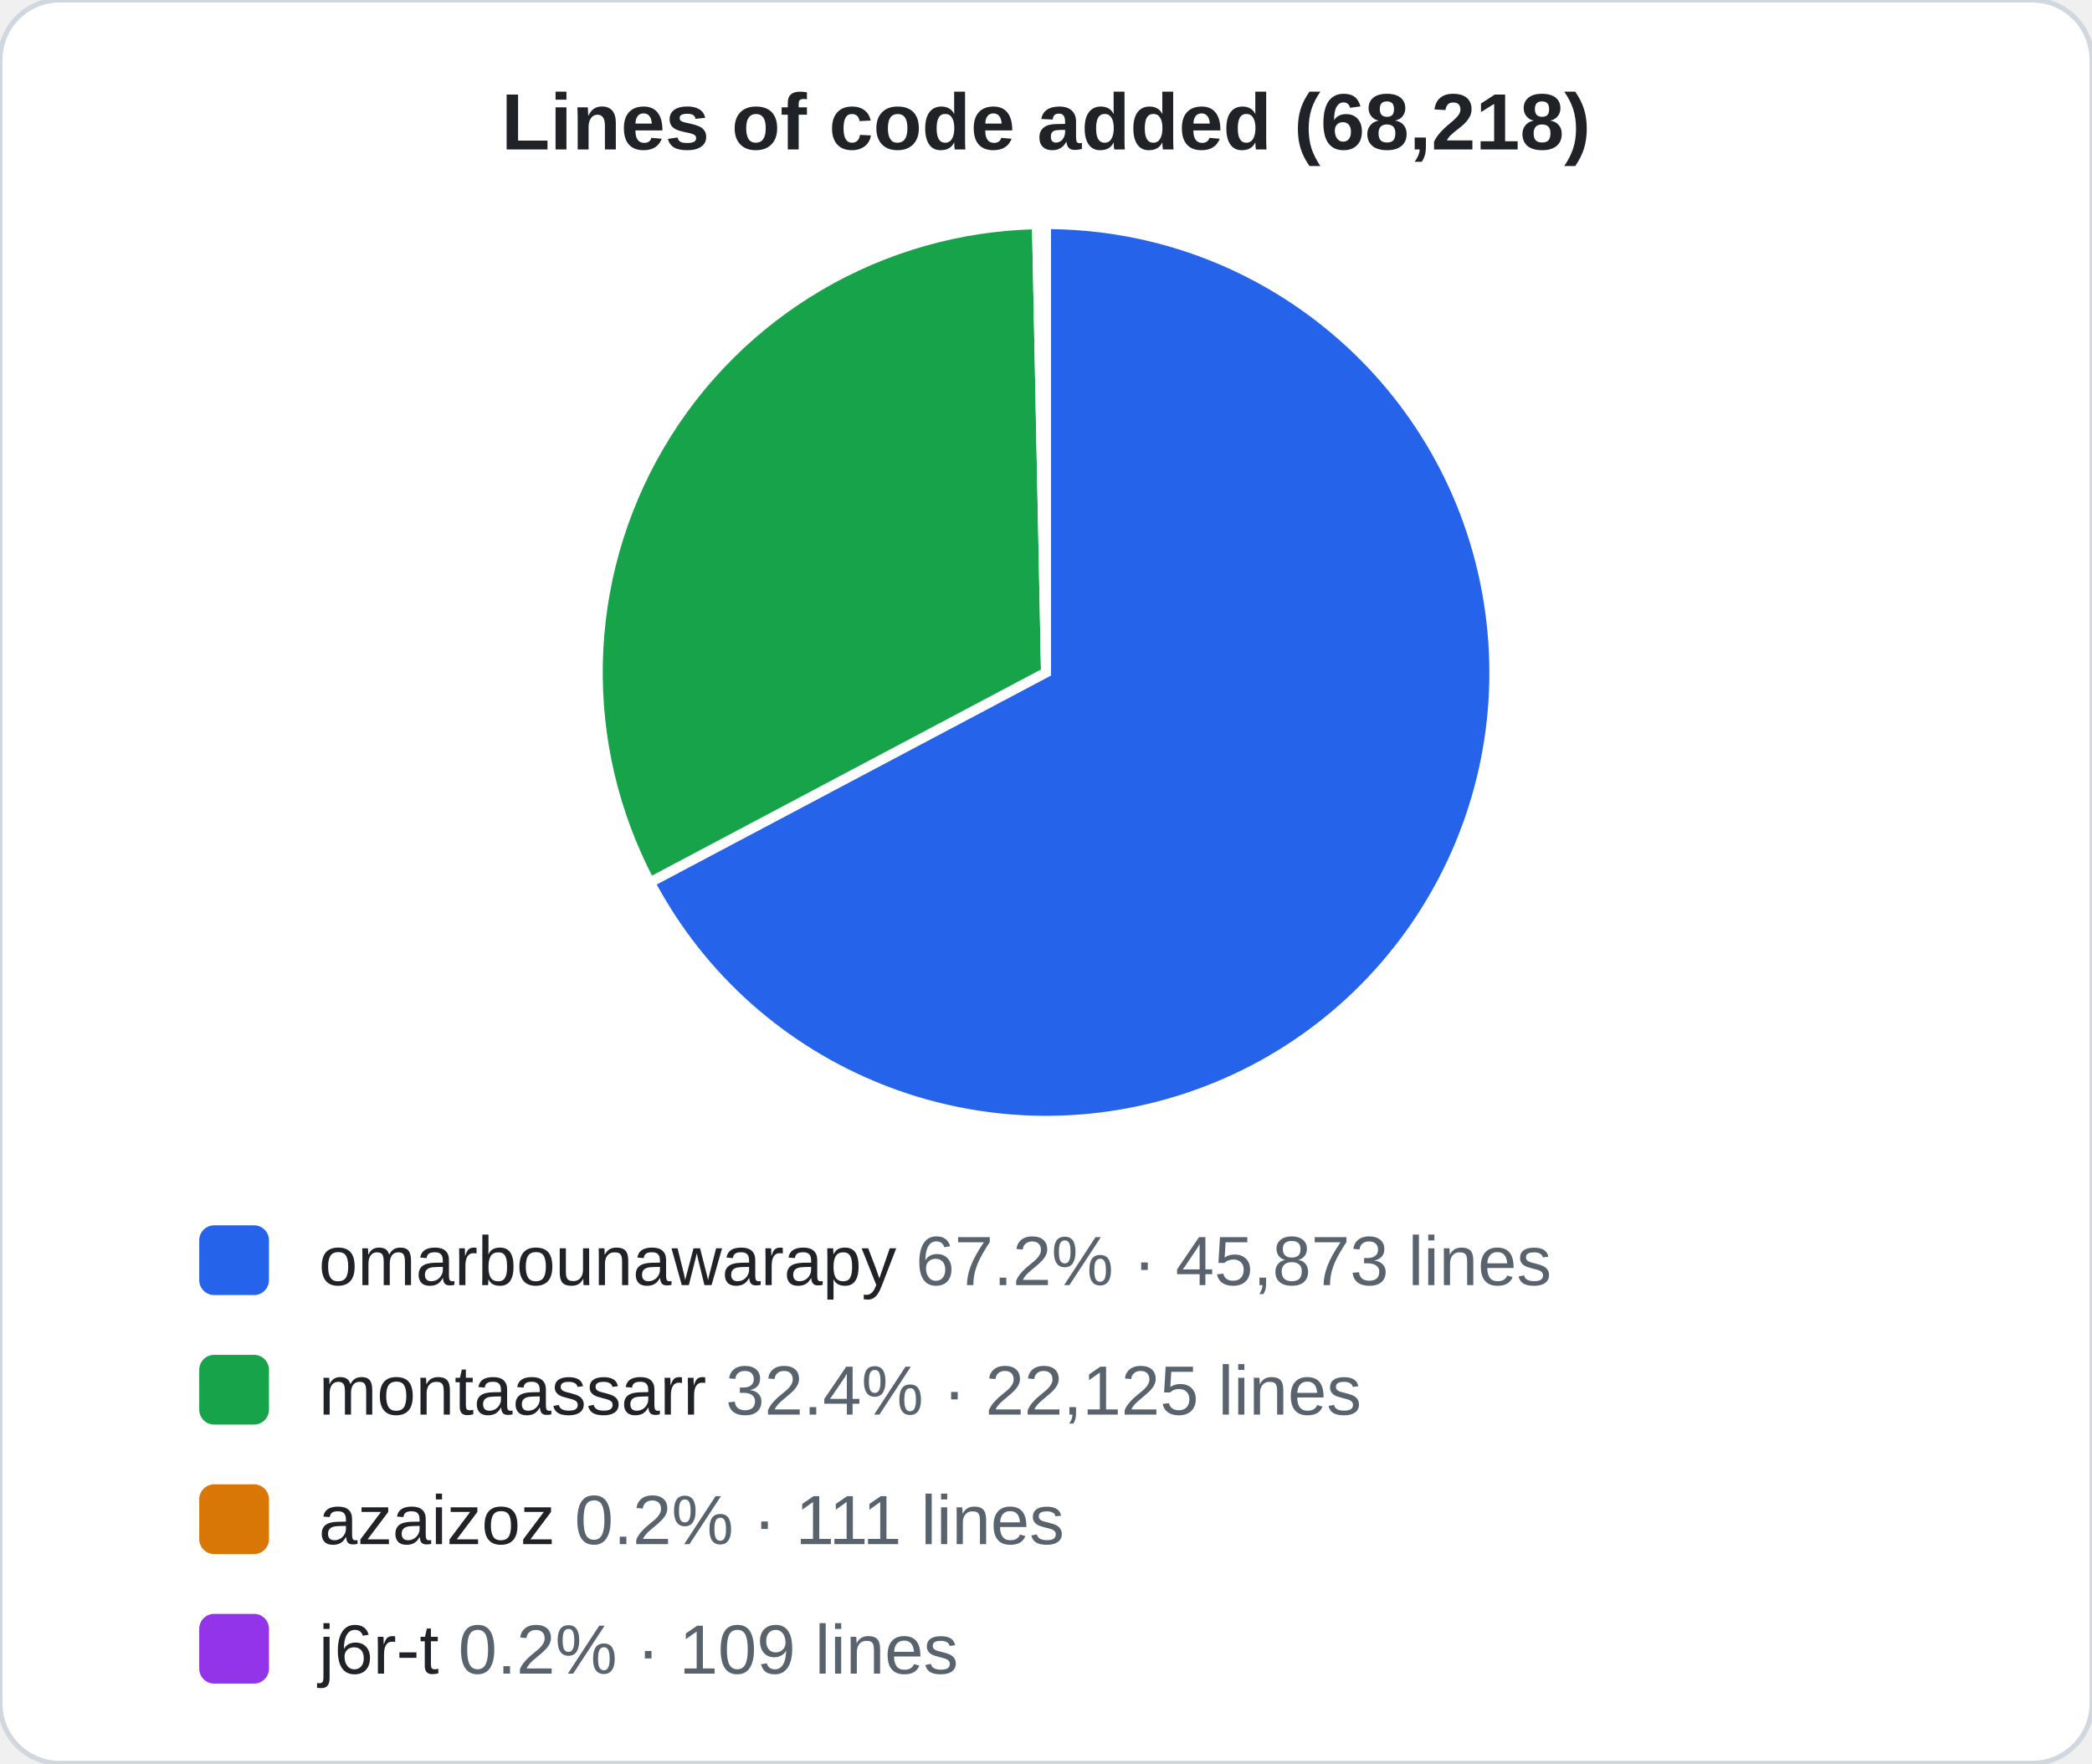
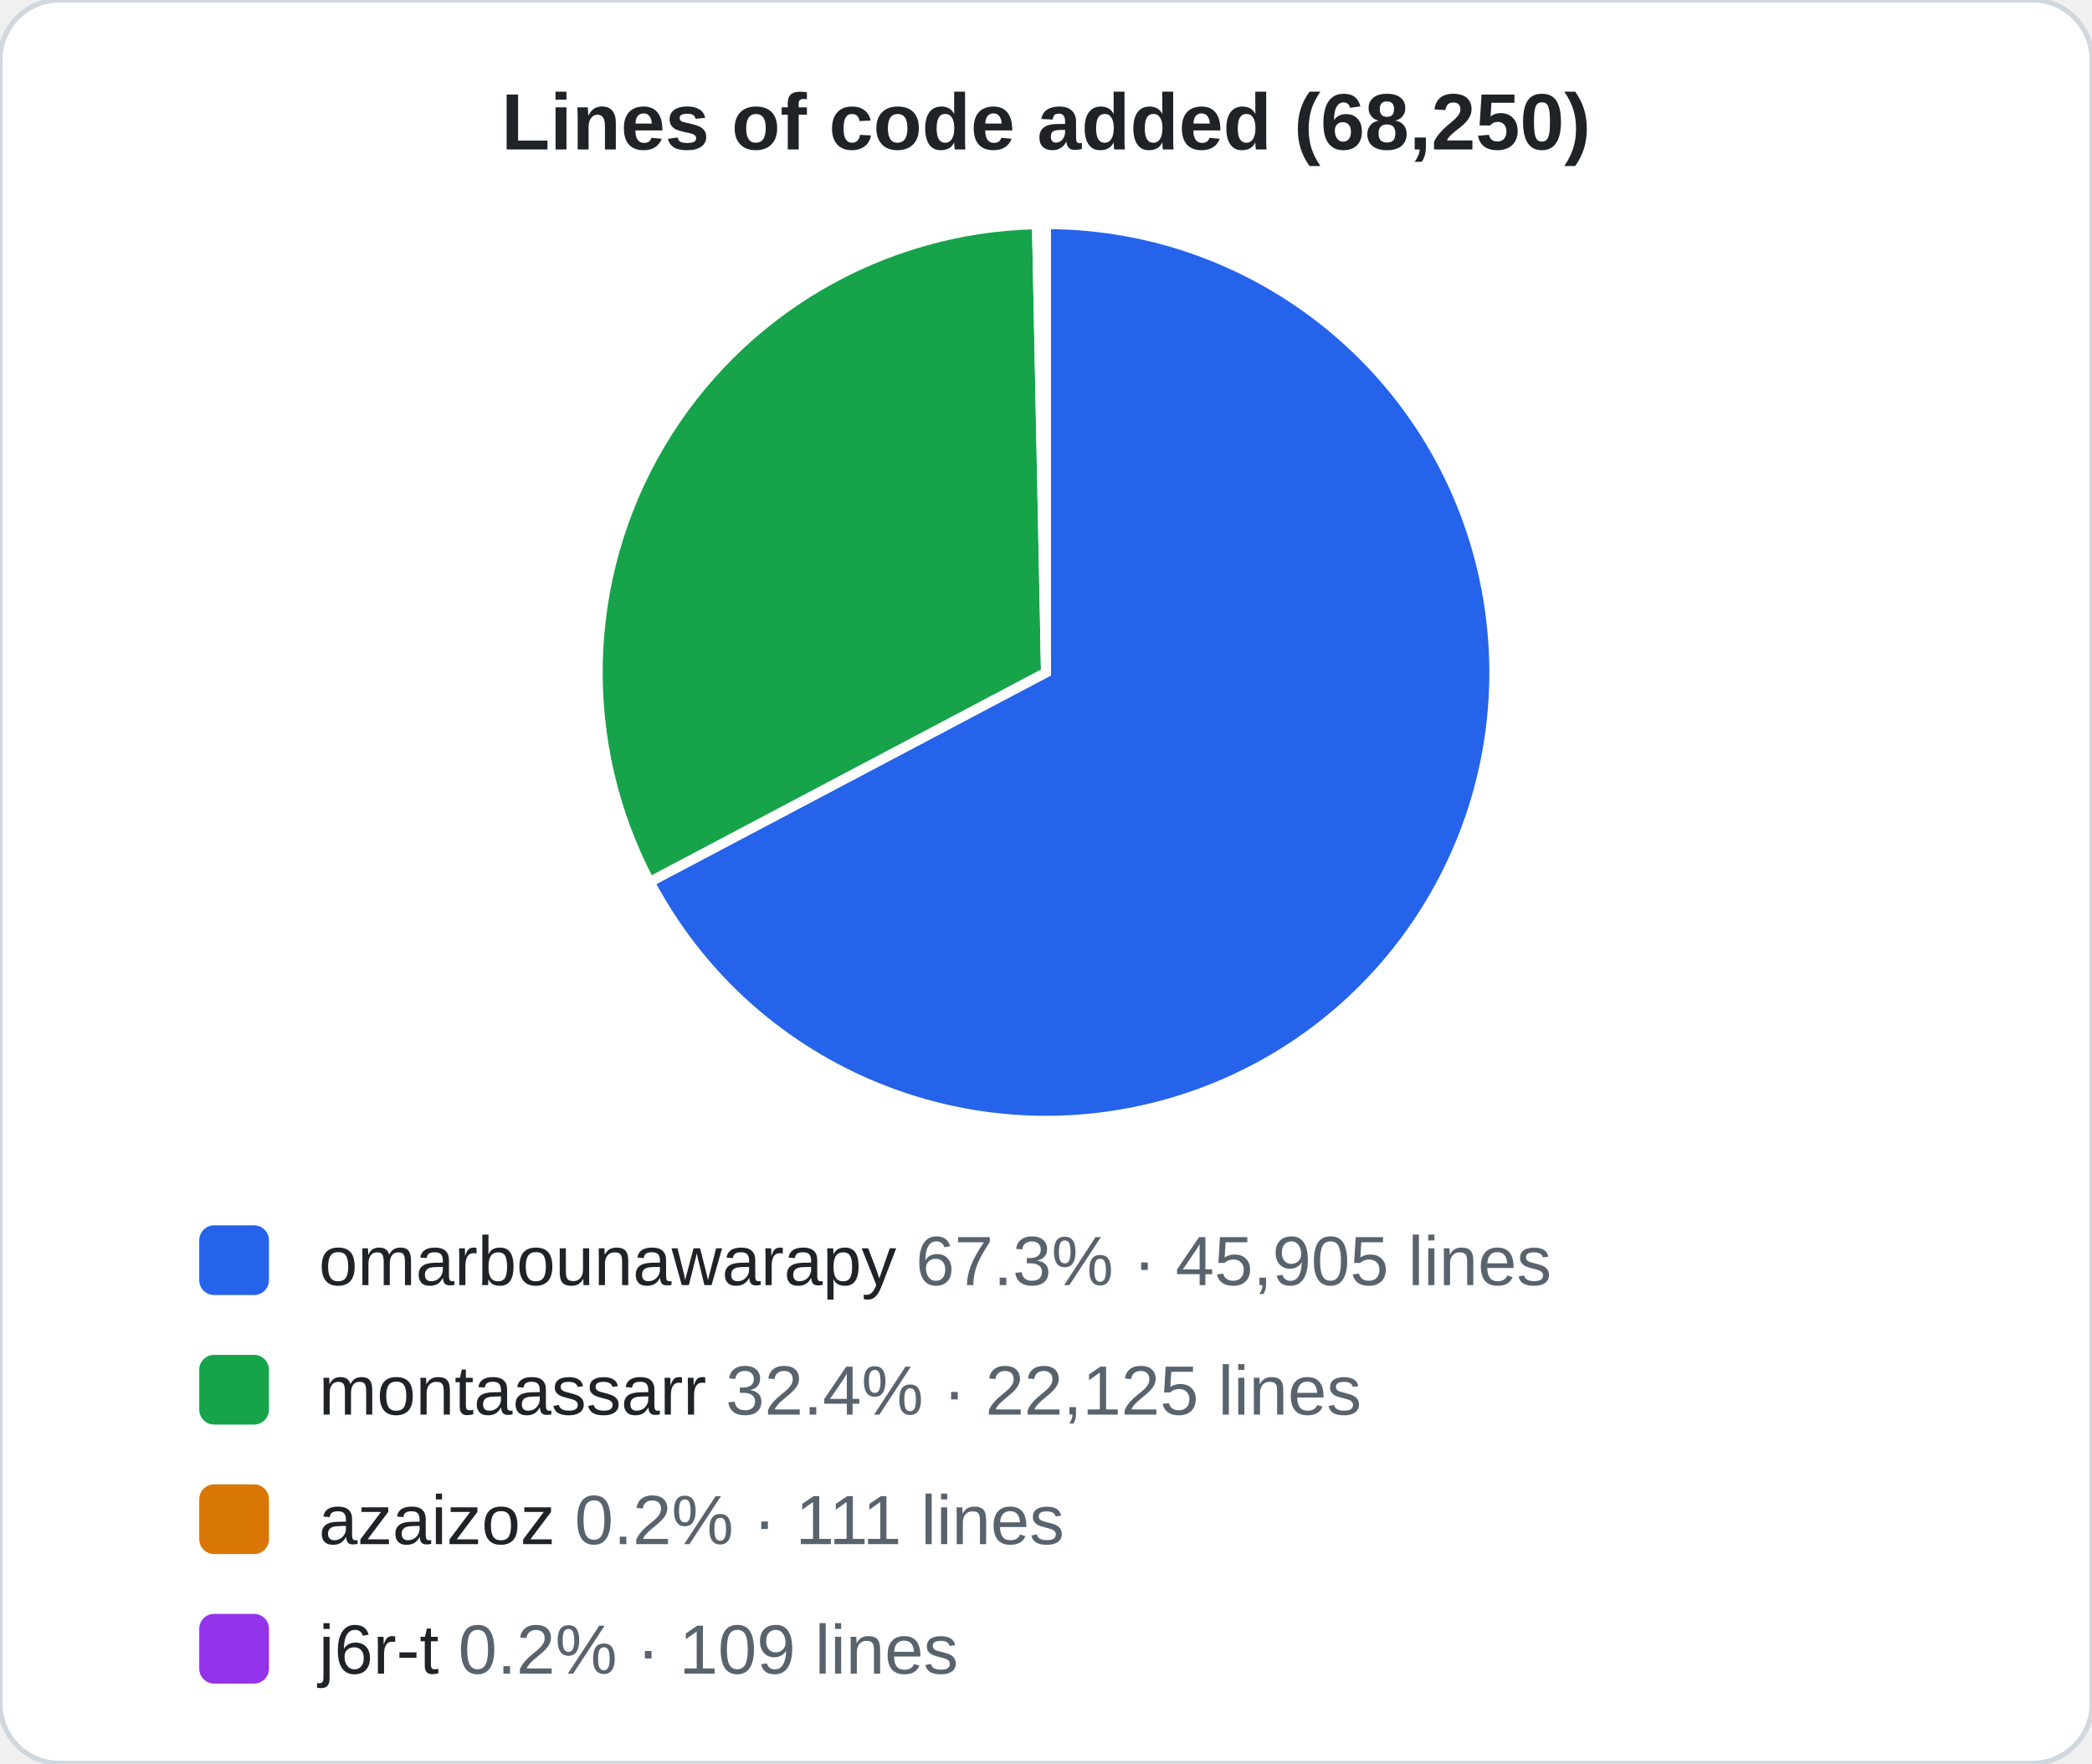
<svg xmlns="http://www.w3.org/2000/svg" width="420" height="354" viewBox="0 0 420 354" role="img" aria-labelledby="t">
  <rect width="420" height="354" rx="12" fill="#ffffff" stroke="#d0d7de" />
-   <text x="210" y="30" text-anchor="middle" font-family="Arial,Helvetica,sans-serif" font-size="16" font-weight="700" fill="#1f2328">Lines of code added (68,218)</text>
-   <path d="M210.0,135.0 L210.00,45.00 A90,90 0 1 1 130.48,177.14 Z" fill="#2563eb" stroke="#ffffff" stroke-width="2" />
+   <text x="210" y="30" text-anchor="middle" font-family="Arial,Helvetica,sans-serif" font-size="16" font-weight="700" fill="#1f2328">Lines of code added (68,250)</text>
+   <path d="M210.0,135.0 L210.00,45.00 A90,90 0 1 1 130.43,177.06 Z" fill="#2563eb" stroke="#ffffff" stroke-width="2" />
  <rect x="40" y="246" width="14" height="14" rx="3" fill="#2563eb" />
-   <text x="64" y="258" font-family="Arial,Helvetica,sans-serif" font-size="14" fill="#1f2328">omarbounawarapy <tspan fill="#59636e">67.2% · 45,873 lines</tspan>
+   <text x="64" y="258" font-family="Arial,Helvetica,sans-serif" font-size="14" fill="#1f2328">omarbounawarapy <tspan fill="#59636e">67.3% · 45,905 lines</tspan>
  </text>
-   <path d="M210.0,135.0 L130.48,177.14 A90,90 0 0 1 208.18,45.02 Z" fill="#16a34a" stroke="#ffffff" stroke-width="2" />
+   <path d="M210.0,135.0 L130.43,177.06 A90,90 0 0 1 208.18,45.02 Z" fill="#16a34a" stroke="#ffffff" stroke-width="2" />
  <rect x="40" y="272" width="14" height="14" rx="3" fill="#16a34a" />
  <text x="64" y="284" font-family="Arial,Helvetica,sans-serif" font-size="14" fill="#1f2328">montaassarr <tspan fill="#59636e">32.4% · 22,125 lines</tspan>
  </text>
  <path d="M210.0,135.0 L208.18,45.02 A90,90 0 0 1 209.10,45.00 Z" fill="#d97706" stroke="#ffffff" stroke-width="2" />
  <rect x="40" y="298" width="14" height="14" rx="3" fill="#d97706" />
  <text x="64" y="310" font-family="Arial,Helvetica,sans-serif" font-size="14" fill="#1f2328">azaizoz <tspan fill="#59636e">0.2% · 111 lines</tspan>
  </text>
  <path d="M210.0,135.0 L209.10,45.00 A90,90 0 0 1 210.00,45.00 Z" fill="#9333ea" stroke="#ffffff" stroke-width="2" />
  <rect x="40" y="324" width="14" height="14" rx="3" fill="#9333ea" />
  <text x="64" y="336" font-family="Arial,Helvetica,sans-serif" font-size="14" fill="#1f2328">j6r-t <tspan fill="#59636e">0.2% · 109 lines</tspan>
  </text>
</svg>
